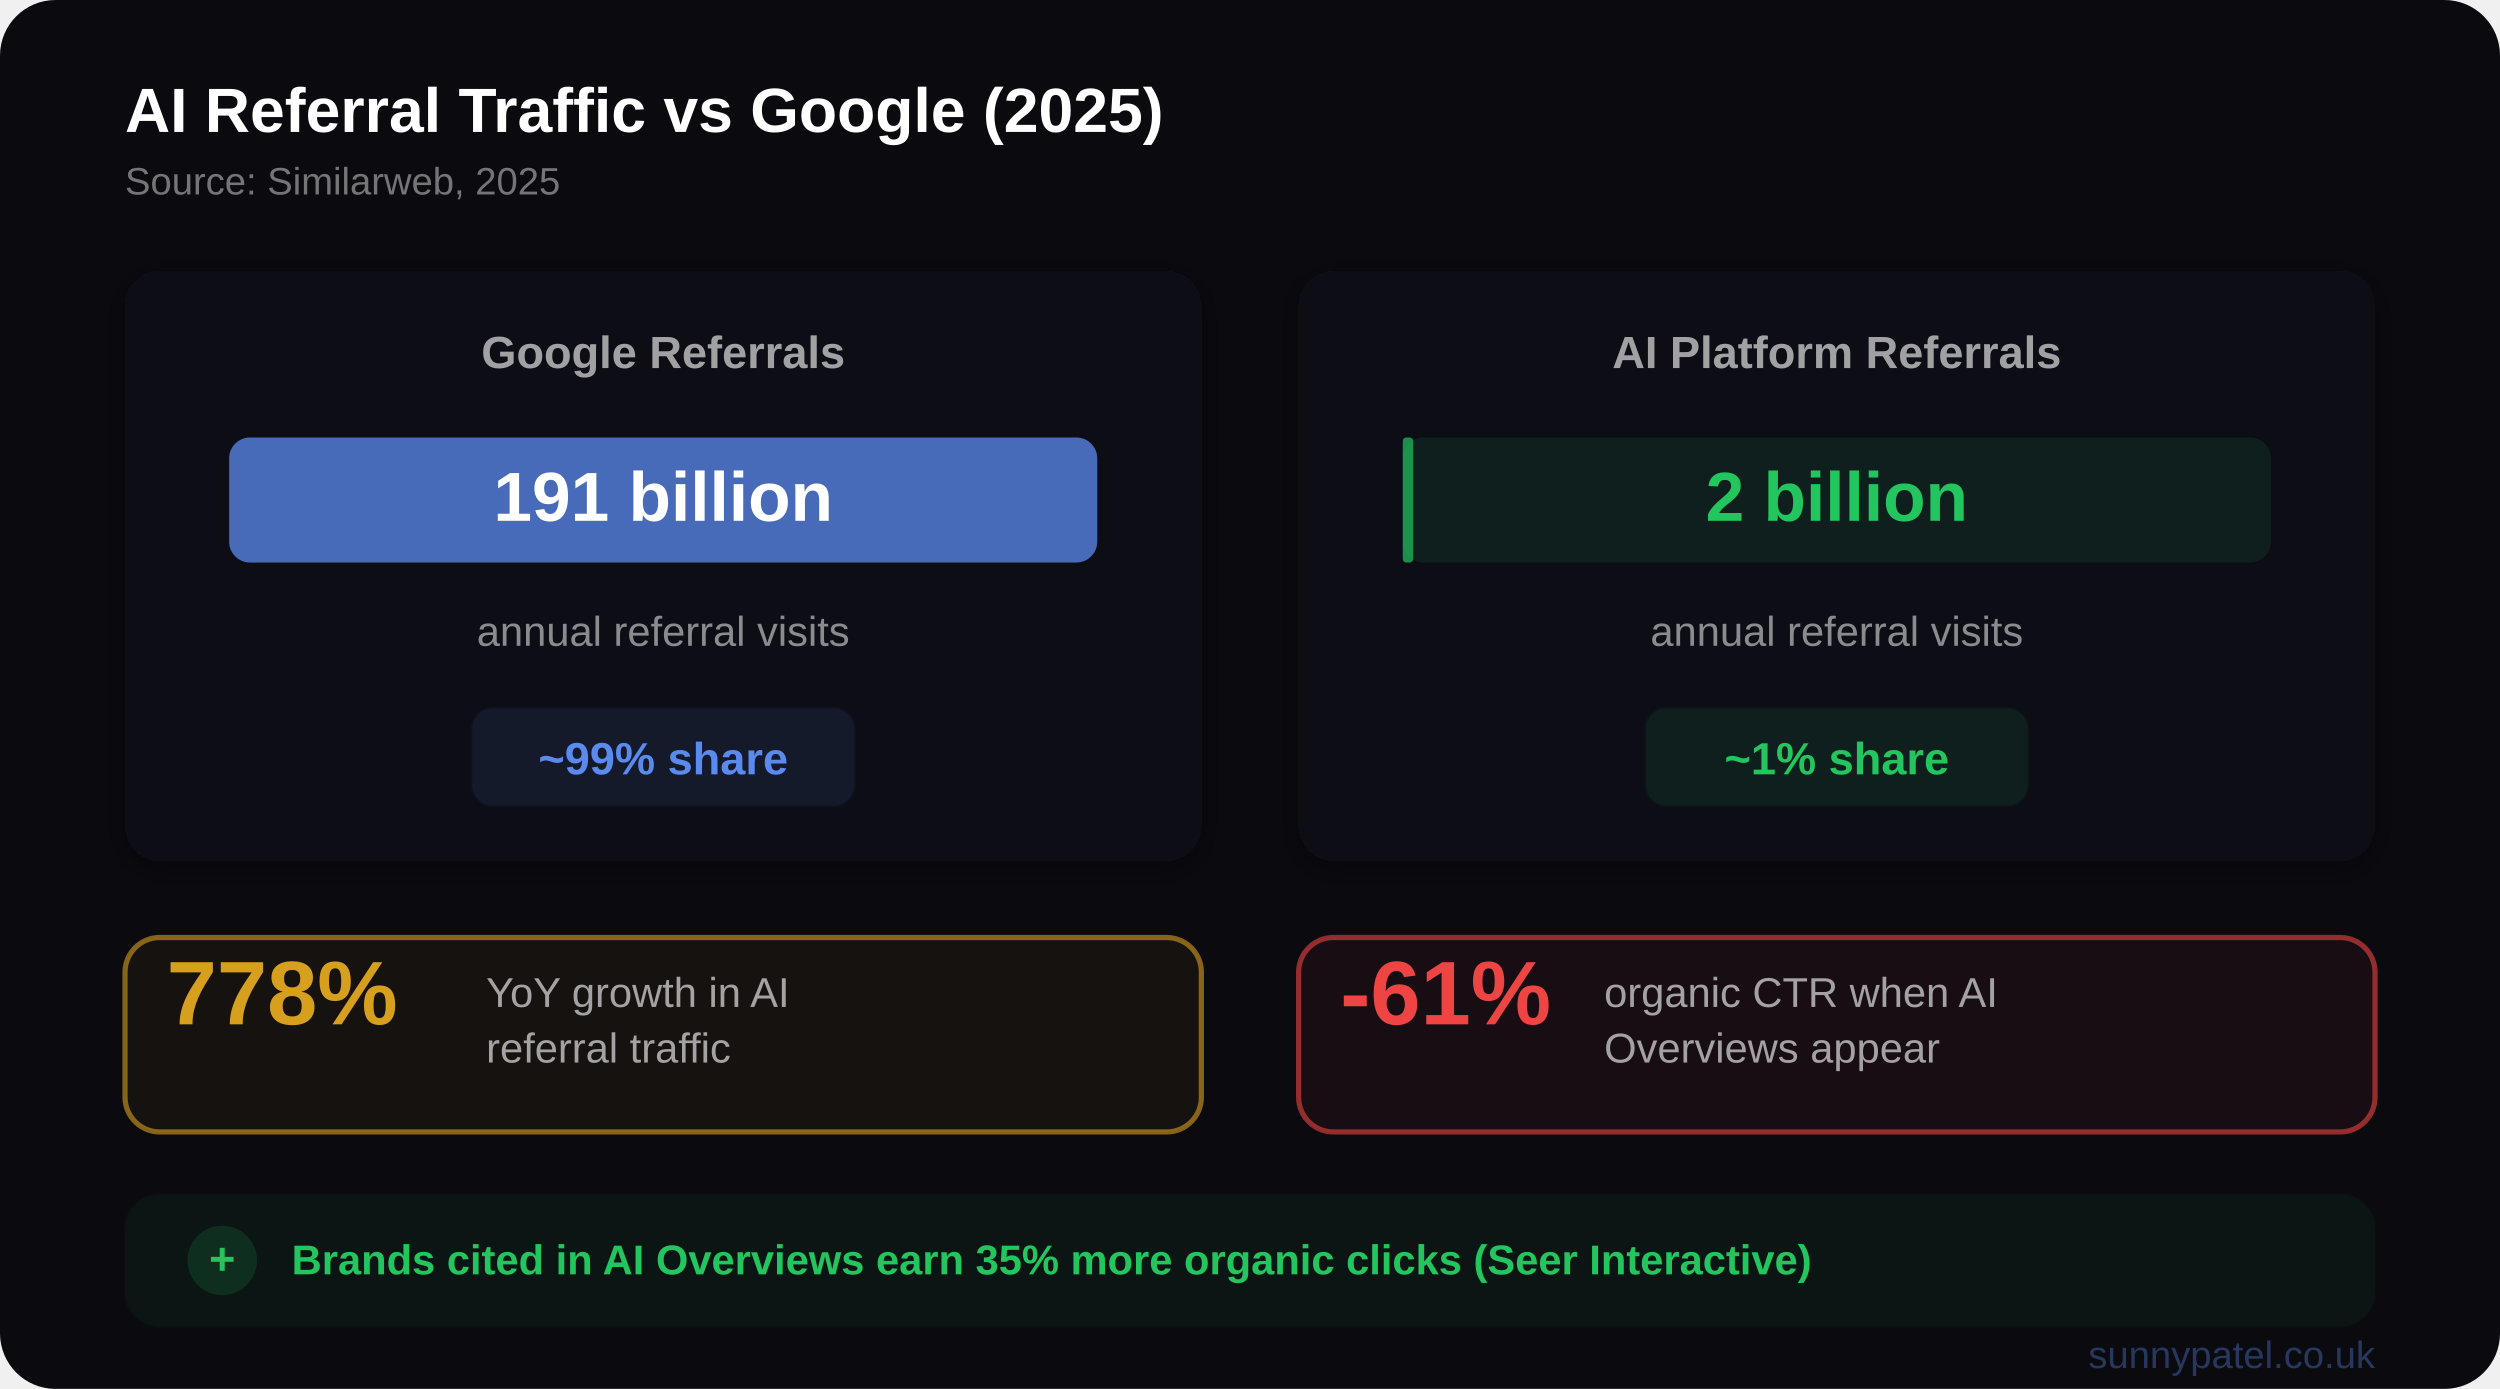
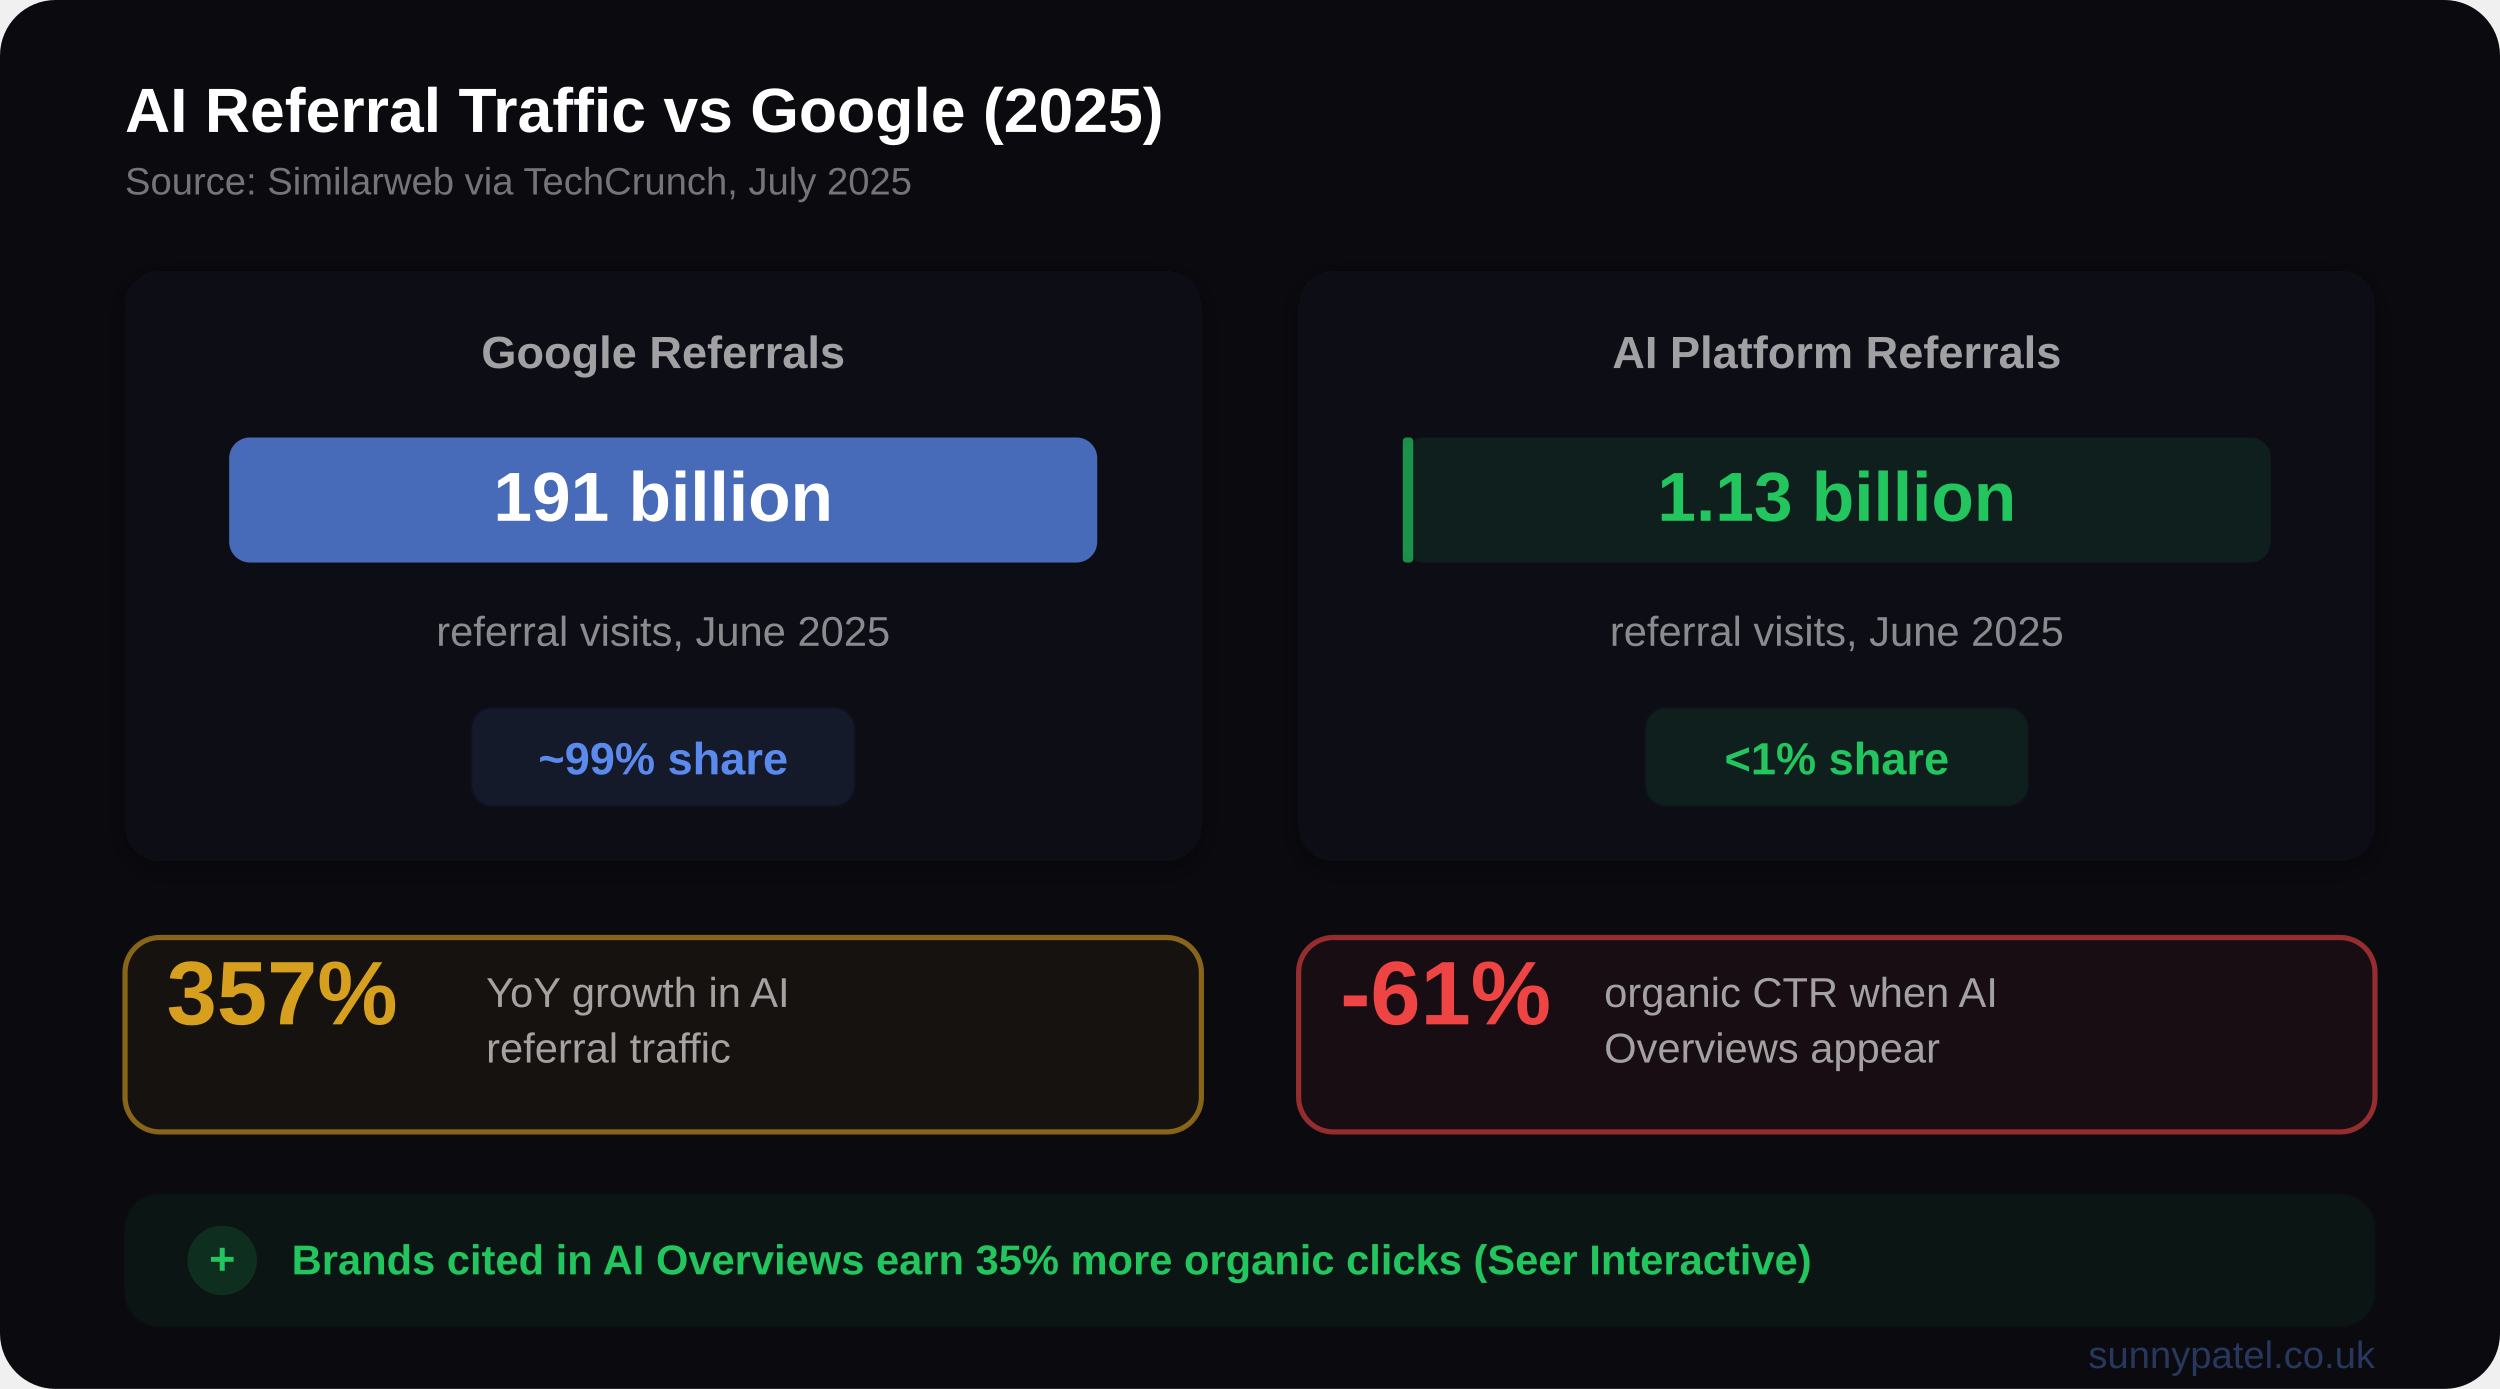
<svg xmlns="http://www.w3.org/2000/svg" viewBox="0 0 720 400" width="720" height="400">
  <defs>
    <clipPath id="roundedBg1">
      <rect width="720" height="400" rx="16" ry="16" />
    </clipPath>
    <filter id="shadow1">
      <feDropShadow dx="0" dy="2" stdDeviation="4" flood-color="#000000" flood-opacity="0.3" />
    </filter>
  </defs>
  <g clip-path="url(#roundedBg1)">
    <rect width="720" height="400" rx="16" ry="16" fill="#0a0a0f" />
    <text x="36" y="38" font-family="Arial, Helvetica, sans-serif" font-size="18" font-weight="bold" fill="#ffffff">AI Referral Traffic vs Google (2025)</text>
-     <text x="36" y="56" font-family="Arial, Helvetica, sans-serif" font-size="11" fill="#e0e0e0" opacity="0.5">Source: Similarweb, 2025</text>
+     <text x="36" y="56" font-family="Arial, Helvetica, sans-serif" font-size="11" fill="#e0e0e0" opacity="0.5">Source: Similarweb via TechCrunch, July 2025</text>
    <rect x="36" y="78" width="310" height="170" rx="10" ry="10" fill="#111118" filter="url(#shadow1)" />
    <text x="191" y="106" font-family="Arial, Helvetica, sans-serif" font-size="13" font-weight="bold" fill="#e0e0e0" text-anchor="middle" opacity="0.7">Google Referrals</text>
    <rect x="66" y="126" width="250" height="36" rx="6" ry="6" fill="#5B8AEF" opacity="0.15" />
    <rect x="66" y="126" width="250" height="36" rx="6" ry="6" fill="#5B8AEF" opacity="0.7" />
    <text x="191" y="150" font-family="Arial, Helvetica, sans-serif" font-size="20" font-weight="bold" fill="#ffffff" text-anchor="middle">191 billion</text>
-     <text x="191" y="186" font-family="Arial, Helvetica, sans-serif" font-size="12" fill="#e0e0e0" text-anchor="middle" opacity="0.6">annual referral visits</text>
+     <text x="191" y="186" font-family="Arial, Helvetica, sans-serif" font-size="12" fill="#e0e0e0" text-anchor="middle" opacity="0.6">referral visits, June 2025</text>
    <rect x="136" y="204" width="110" height="28" rx="6" ry="6" fill="#5B8AEF" opacity="0.1" stroke="#5B8AEF" stroke-width="1" stroke-opacity="0.3" />
    <text x="191" y="223" font-family="Arial, Helvetica, sans-serif" font-size="13" font-weight="bold" fill="#5B8AEF" text-anchor="middle">~99% share</text>
    <rect x="374" y="78" width="310" height="170" rx="10" ry="10" fill="#111118" filter="url(#shadow1)" />
    <text x="529" y="106" font-family="Arial, Helvetica, sans-serif" font-size="13" font-weight="bold" fill="#e0e0e0" text-anchor="middle" opacity="0.7">AI Platform Referrals</text>
    <rect x="404" y="126" width="250" height="36" rx="6" ry="6" fill="#22c55e" opacity="0.1" />
    <rect x="404" y="126" width="3" height="36" rx="1" ry="1" fill="#22c55e" opacity="0.7" />
-     <text x="529" y="150" font-family="Arial, Helvetica, sans-serif" font-size="20" font-weight="bold" fill="#22c55e" text-anchor="middle">2 billion</text>
-     <text x="529" y="186" font-family="Arial, Helvetica, sans-serif" font-size="12" fill="#e0e0e0" text-anchor="middle" opacity="0.6">annual referral visits</text>
+     <text x="529" y="150" font-family="Arial, Helvetica, sans-serif" font-size="20" font-weight="bold" fill="#22c55e" text-anchor="middle">1.13 billion</text>
+     <text x="529" y="186" font-family="Arial, Helvetica, sans-serif" font-size="12" fill="#e0e0e0" text-anchor="middle" opacity="0.6">referral visits, June 2025</text>
    <rect x="474" y="204" width="110" height="28" rx="6" ry="6" fill="#22c55e" opacity="0.1" stroke="#22c55e" stroke-width="1" stroke-opacity="0.3" />
-     <text x="529" y="223" font-family="Arial, Helvetica, sans-serif" font-size="13" font-weight="bold" fill="#22c55e" text-anchor="middle">~1% share</text>
+     <text x="529" y="223" font-family="Arial, Helvetica, sans-serif" font-size="13" font-weight="bold" fill="#22c55e" text-anchor="middle">&lt;1% share</text>
    <rect x="36" y="270" width="310" height="56" rx="10" ry="10" fill="#0a0a0f" stroke="#d79f1e" stroke-width="1.5" stroke-opacity="0.6" />
    <rect x="36" y="270" width="310" height="56" rx="10" ry="10" fill="#d79f1e" opacity="0.06" />
-     <text x="48" y="295" font-family="Arial, Helvetica, sans-serif" font-size="26" font-weight="bold" fill="#d79f1e">778%</text>
+     <text x="48" y="295" font-family="Arial, Helvetica, sans-serif" font-size="26" font-weight="bold" fill="#d79f1e">357%</text>
    <text x="140" y="290" font-family="Arial, Helvetica, sans-serif" font-size="12" fill="#e0e0e0" opacity="0.7">YoY growth in AI</text>
    <text x="140" y="306" font-family="Arial, Helvetica, sans-serif" font-size="12" fill="#e0e0e0" opacity="0.7">referral traffic</text>
    <rect x="374" y="270" width="310" height="56" rx="10" ry="10" fill="#0a0a0f" stroke="#ef4444" stroke-width="1.5" stroke-opacity="0.6" />
    <rect x="374" y="270" width="310" height="56" rx="10" ry="10" fill="#ef4444" opacity="0.06" />
    <text x="386" y="295" font-family="Arial, Helvetica, sans-serif" font-size="26" font-weight="bold" fill="#ef4444">-61%</text>
    <text x="462" y="290" font-family="Arial, Helvetica, sans-serif" font-size="12" fill="#e0e0e0" opacity="0.7">organic CTR when AI</text>
    <text x="462" y="306" font-family="Arial, Helvetica, sans-serif" font-size="12" fill="#e0e0e0" opacity="0.7">Overviews appear</text>
    <rect x="36" y="344" width="648" height="38" rx="10" ry="10" fill="#22c55e" opacity="0.06" stroke="#22c55e" stroke-width="1" stroke-opacity="0.3" />
    <circle cx="64" cy="363" r="10" fill="#22c55e" opacity="0.15" />
    <text x="64" y="367" font-family="Arial, Helvetica, sans-serif" font-size="13" fill="#22c55e" text-anchor="middle" font-weight="bold">+</text>
    <text x="84" y="367" font-family="Arial, Helvetica, sans-serif" font-size="12" font-weight="bold" fill="#22c55e">Brands cited in AI Overviews earn 35% more organic clicks (Seer Interactive)</text>
    <text x="684" y="394" font-family="Arial, Helvetica, sans-serif" font-size="11" fill="#5B8AEF" text-anchor="end" opacity="0.35">sunnypatel.co.uk</text>
  </g>
</svg>
